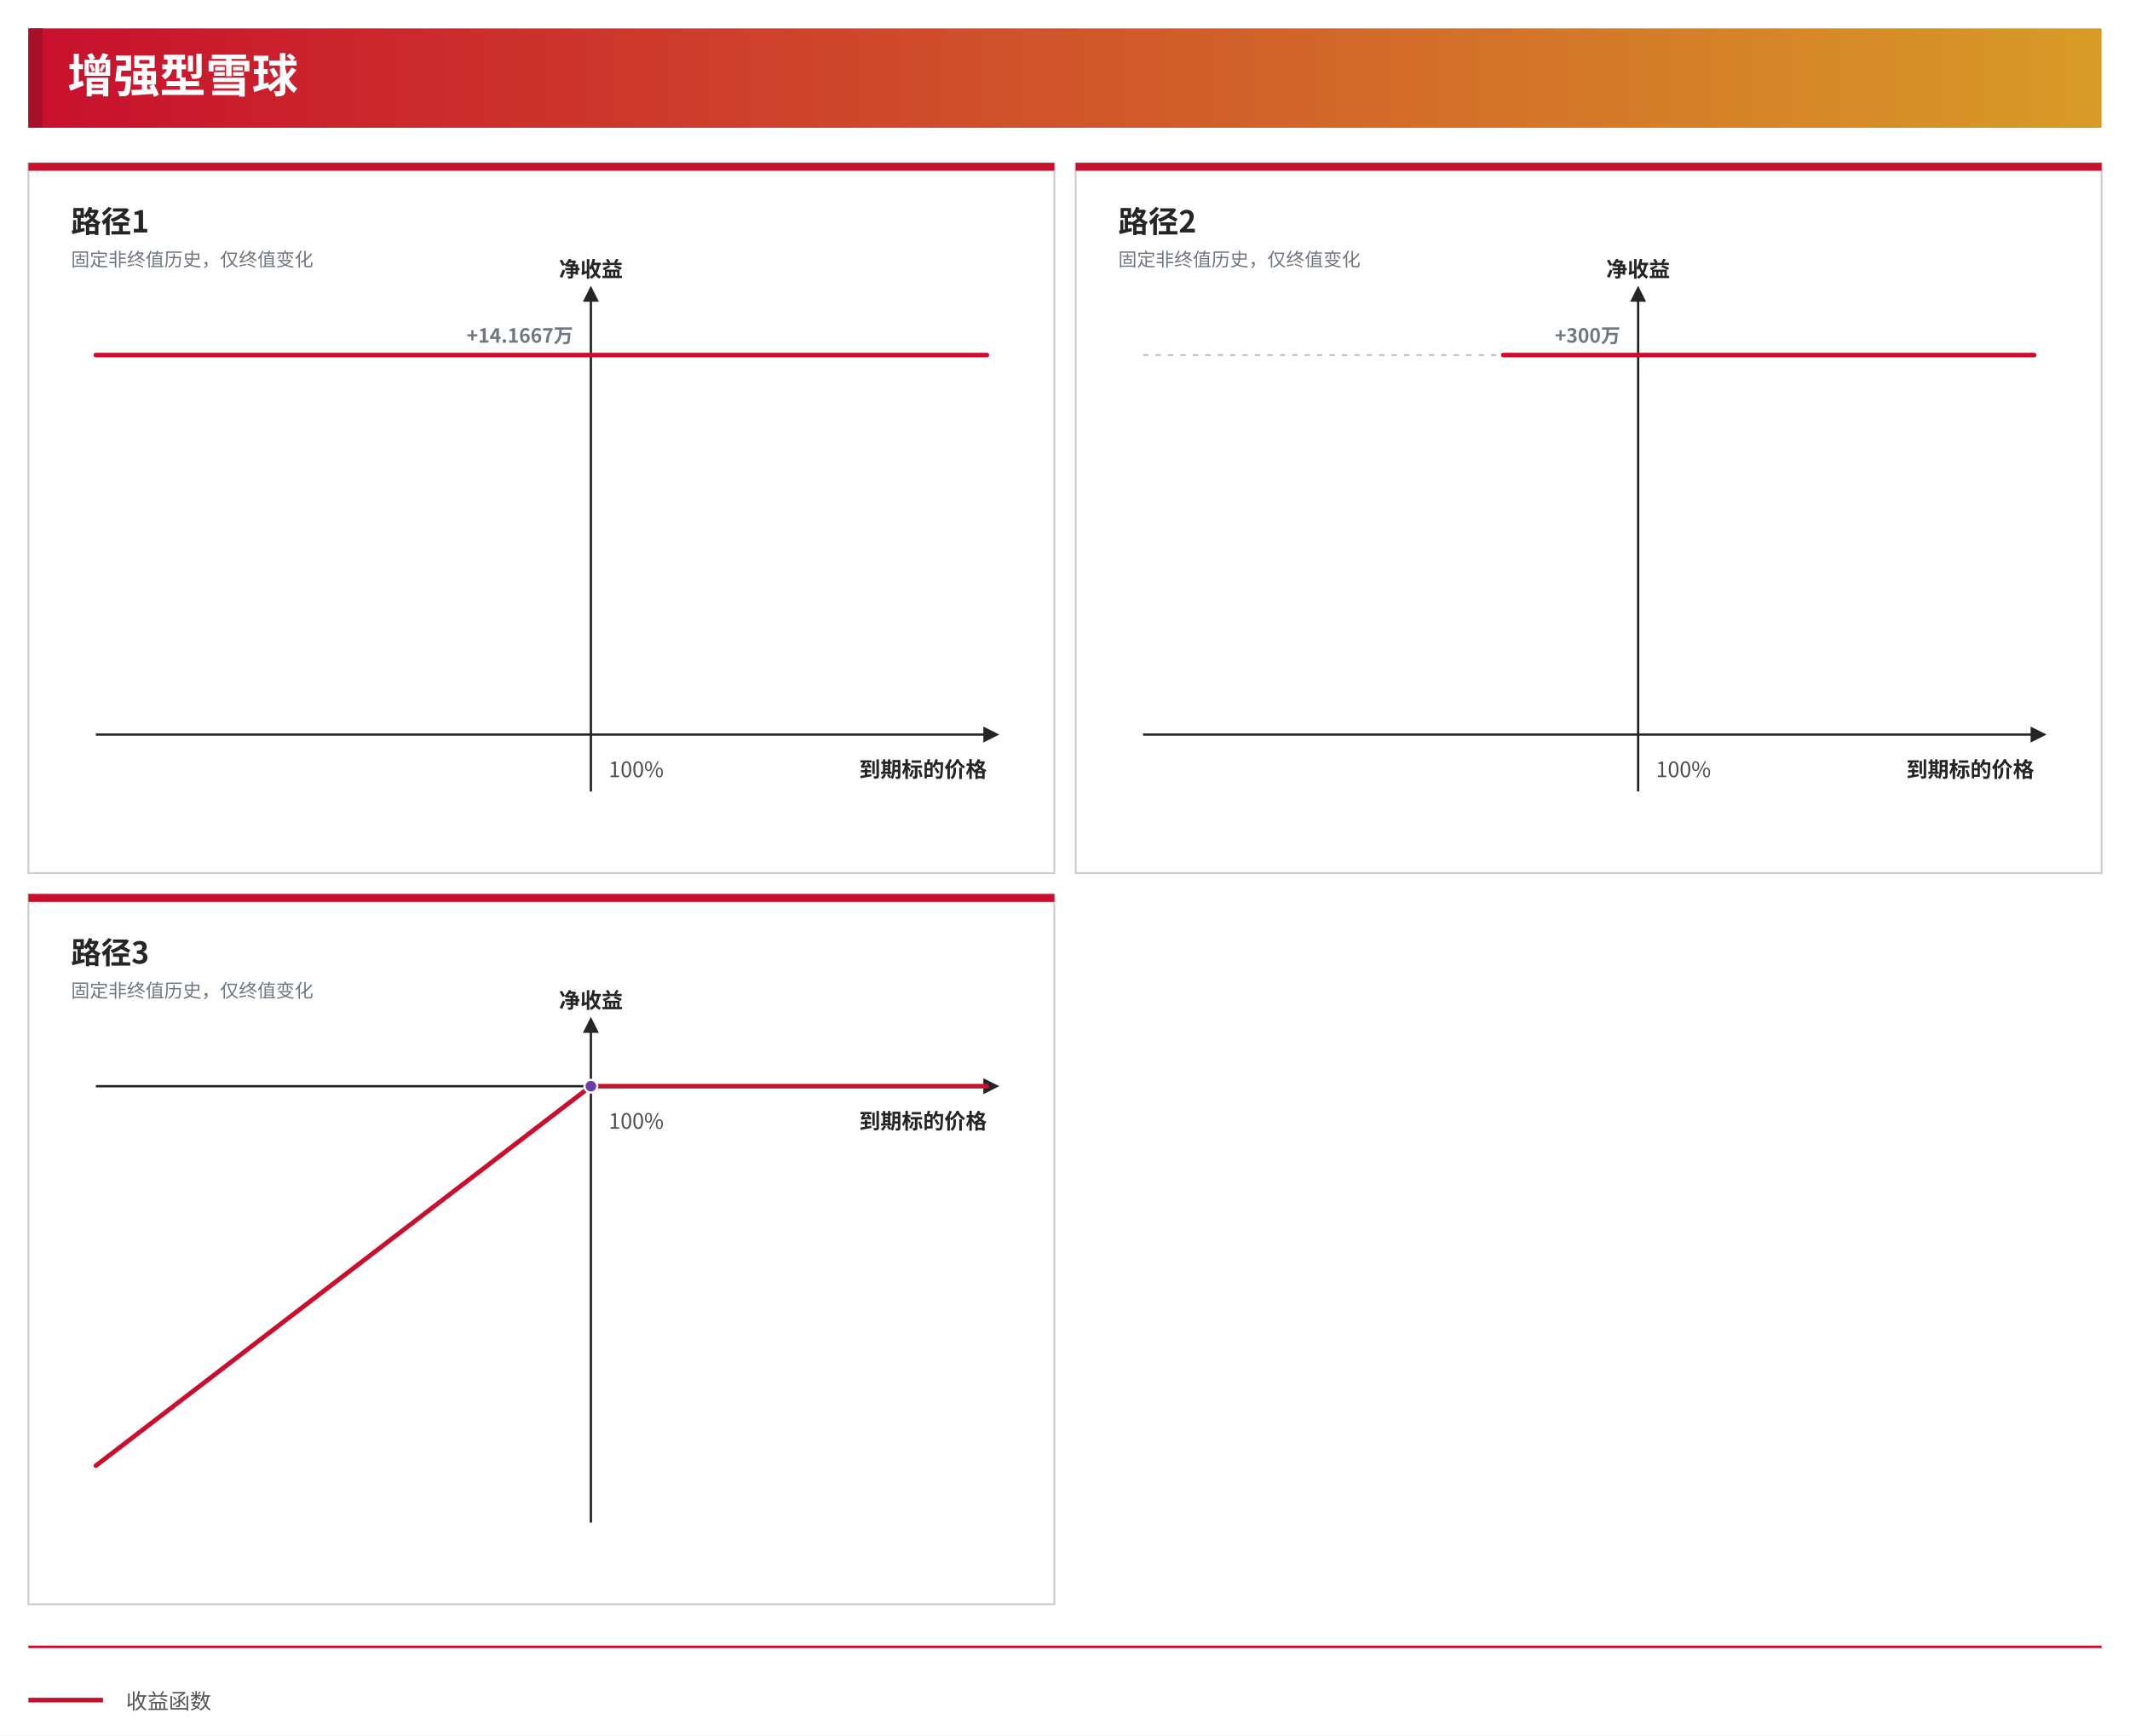
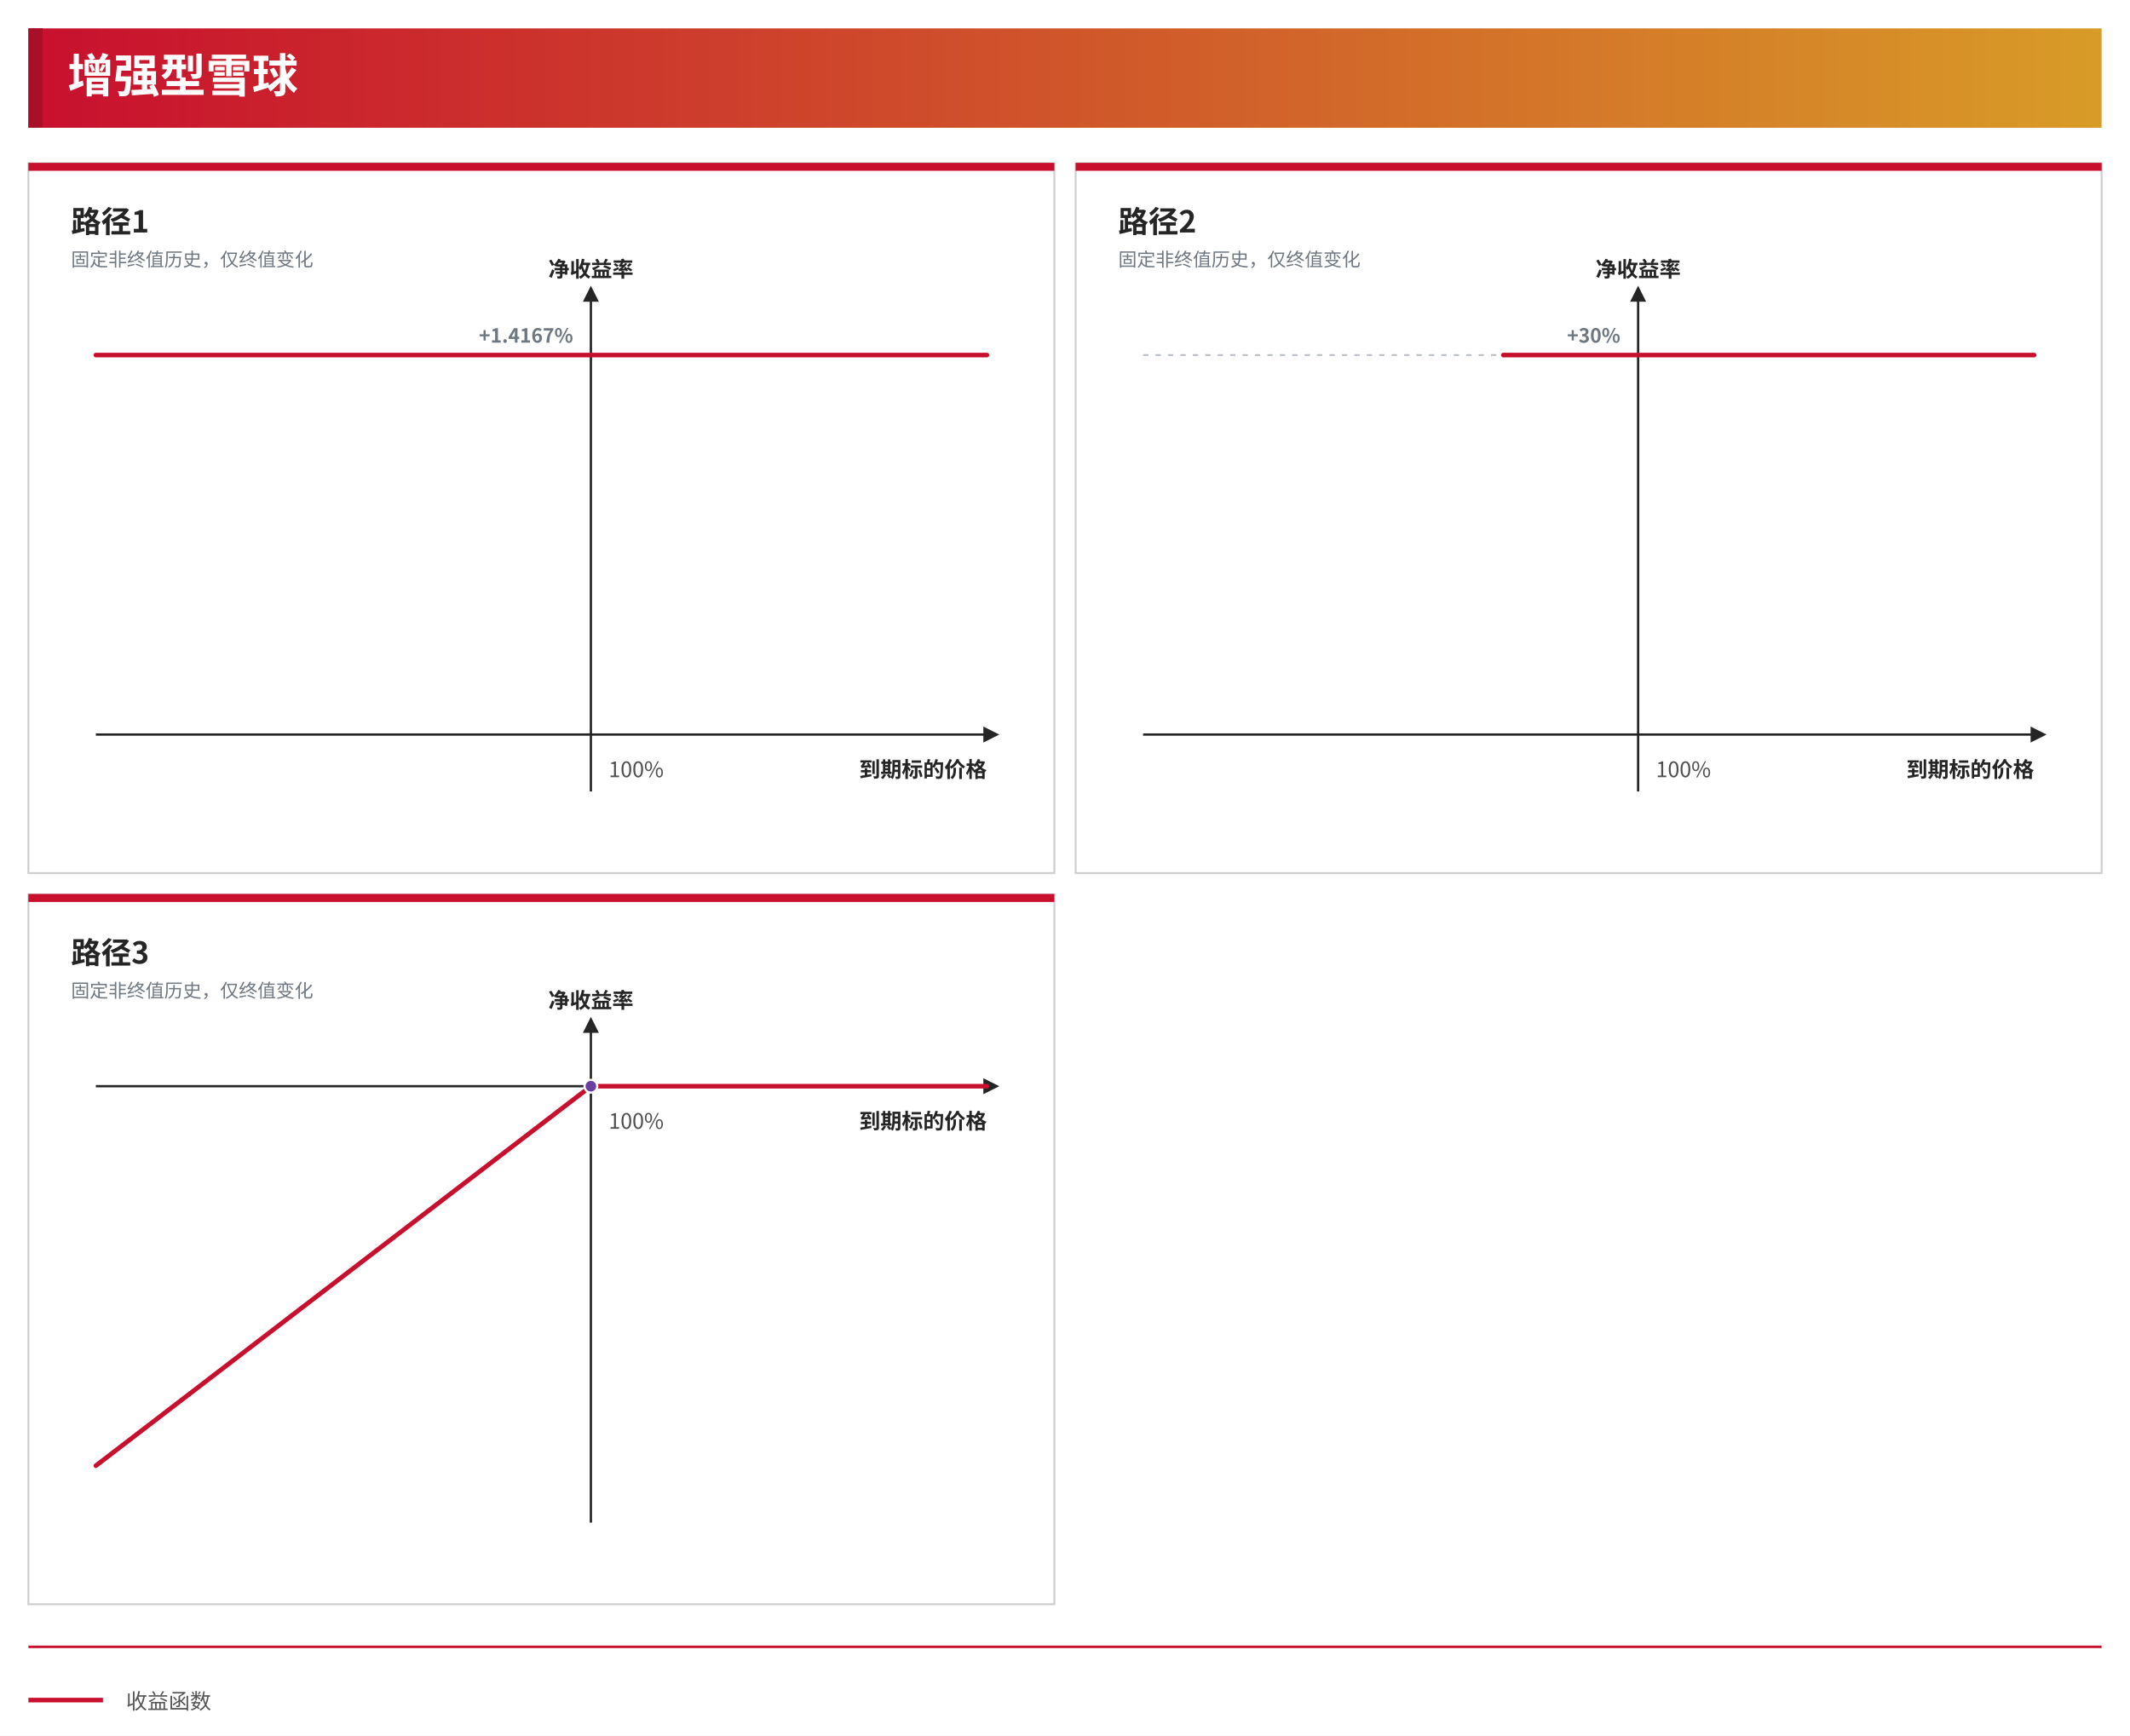
<svg xmlns="http://www.w3.org/2000/svg" width="1200" height="978" viewBox="0 0 1200 978" role="img" aria-labelledby="title desc">
  <defs>
    <linearGradient id="everbright-red-gold" x1="0" y1="0" x2="1" y2="0">
      <stop offset="0" stop-color="#C8102E" />
      <stop offset="1" stop-color="#D89B27" />
    </linearGradient>
    <style>
  .cn{font-family:"PingFang SC","Microsoft YaHei","Noto Sans CJK SC",Arial,sans-serif}.card{fill:#fff;stroke:#CFCFCF;stroke-width:1.1}.card-accent{stroke:#C8102E;stroke-width:4.5}.scenario-no{font-size:17px;font-weight:700;fill:#252525}.scenario-note{font-size:10.5px;fill:#6F7780}.axis-title{font-size:12px;font-weight:600;fill:#252525}.reference-label,.range-label{font-size:12px;fill:#4F4F4F}.axis{stroke:#252525;stroke-width:1.3}.axis-arrow{fill:#252525}.threshold{stroke-width:1;opacity:.82}.threshold-value{font-size:11px;font-weight:700}.payoff-guide{stroke:#B9BEC7;stroke-width:1;stroke-dasharray:3 4}.payoff-level-label{font-size:11px;font-weight:600;fill:#6F7780}.payoff-line{fill:none;stroke:#C8102E;stroke-width:2.6;stroke-linecap:round;stroke-linejoin:round}.payoff-jump{stroke:#C8102E;stroke-width:1.4;stroke-dasharray:4 3;fill:none}.curve-turn{fill:#6B3FA0;stroke:#fff;stroke-width:1.2}.curve-endpoint{stroke:#C8102E;stroke-width:1.7}.curve-endpoint.open{fill:#fff}.curve-endpoint.closed{fill:#C8102E}.global-legend{font-size:12px;fill:#555}.global-legend .token-sub{font-size:9px}
  </style>
  </defs>
  <rect width="1200" height="978" fill="#fff" />
  <rect x="16" y="16" width="1168" height="56" fill="url(#everbright-red-gold)" />
  <rect x="16" y="16" width="8" height="56" fill="#A80F28" />
  <text class="cn" x="38" y="52" fill="#fff" font-size="26" font-weight="700">增强型雪球</text>
  <g data-path-card="0">
    <defs>
      <clipPath id="payoffer-card-clip-0">
        <rect x="20" y="96" width="570" height="392" />
      </clipPath>
    </defs>
    <rect class="card" x="16" y="92" width="578" height="400" />
    <line class="card-accent" x1="16" y1="94" x2="594" y2="94" />
    <g clip-path="url(#payoffer-card-clip-0)">
      <text class="cn scenario-no" x="40" y="131">路径1</text>
      <text class="cn scenario-note" x="40" y="150">固定非终值历史，仅终值变化</text>
      <line class="payoff-guide" x1="54" y1="200.077" x2="556" y2="200.077" />
-       <text class="cn payoff-level-label" x="322.889" y="193.077" text-anchor="end">+14.1667万</text>
+       <text class="cn payoff-level-label" x="322.889" y="193.077" text-anchor="end">+1.4167%</text>
      <line class="axis" x1="54" y1="413.923" x2="556" y2="413.923" />
      <line class="axis" x1="332.889" y1="168" x2="332.889" y2="446" />
      <path class="axis-arrow" d="M332.889 161 L328.389 170 L337.389 170 Z" />
      <path class="axis-arrow" d="M563 413.923 L554 409.423 L554 418.423 Z" />
      <path class="payoff-line" d="M54 200.077 L64.681 200.077 L75.362 200.077 L86.043 200.077 L96.723 200.077 L107.404 200.077 L118.085 200.077 L128.766 200.077 L139.447 200.077 L150.128 200.077 L160.809 200.077 L171.489 200.077 L182.17 200.077 L192.851 200.077 L203.532 200.077 L214.213 200.077 L224.894 200.077 L235.575 200.077 L246.255 200.077 L256.936 200.077 L267.617 200.077 L278.298 200.077 L288.979 200.077 L299.66 200.077 L310.34 200.077 L321.021 200.077 L331.702 200.077 L342.383 200.077 L353.064 200.077 L363.745 200.077 L374.425 200.077 L385.106 200.077 L395.787 200.077 L406.468 200.077 L417.149 200.077 L427.83 200.077 L438.511 200.077 L449.192 200.077 L459.872 200.077 L470.553 200.077 L481.234 200.077 L491.915 200.077 L502.596 200.077 L513.277 200.077 L523.957 200.077 L534.638 200.077 L545.319 200.077 L556 200.077" />
-       <text class="cn axis-title" x="332.889" y="156" text-anchor="middle">净收益</text>
+       <text class="cn axis-title" x="332.889" y="156" text-anchor="middle">净收益率</text>
      <text class="cn reference-label" x="342.889" y="437.923" text-anchor="start">100%</text>
      <text class="cn axis-title" x="556" y="437.923" text-anchor="end">到期标的价格</text>
    </g>
  </g>
  <g data-path-card="1">
    <defs>
      <clipPath id="payoffer-card-clip-1">
        <rect x="610" y="96" width="570" height="392" />
      </clipPath>
    </defs>
    <rect class="card" x="606" y="92" width="578" height="400" />
    <line class="card-accent" x1="606" y1="94" x2="1184" y2="94" />
    <g clip-path="url(#payoffer-card-clip-1)">
      <text class="cn scenario-no" x="630" y="131">路径2</text>
      <text class="cn scenario-note" x="630" y="150">固定非终值历史，仅终值变化</text>
      <line class="payoff-guide" x1="644" y1="200.077" x2="1146" y2="200.077" />
-       <text class="cn payoff-level-label" x="912.889" y="193.077" text-anchor="end">+300万</text>
+       <text class="cn payoff-level-label" x="912.889" y="193.077" text-anchor="end">+30%</text>
      <line class="axis" x1="644" y1="413.923" x2="1146" y2="413.923" />
      <line class="axis" x1="922.889" y1="168" x2="922.889" y2="446" />
      <path class="axis-arrow" d="M922.889 161 L918.389 170 L927.389 170 Z" />
      <path class="axis-arrow" d="M1153 413.923 L1144 409.423 L1144 418.423 Z" />
      <path class="payoff-line" d="M846.936 200.077 L857.617 200.077 L868.298 200.077 L878.979 200.077 L889.66 200.077 L900.34 200.077 L911.021 200.077 L921.702 200.077 L932.383 200.077 L943.064 200.077 L953.745 200.077 L964.426 200.077 L975.106 200.077 L985.787 200.077 L996.468 200.077 L1007.149 200.077 L1017.83 200.077 L1028.511 200.077 L1039.191 200.077 L1049.872 200.077 L1060.553 200.077 L1071.234 200.077 L1081.915 200.077 L1092.596 200.077 L1103.277 200.077 L1113.957 200.077 L1124.638 200.077 L1135.319 200.077 L1146 200.077" />
-       <text class="cn axis-title" x="922.889" y="156" text-anchor="middle">净收益</text>
+       <text class="cn axis-title" x="922.889" y="156" text-anchor="middle">净收益率</text>
      <text class="cn reference-label" x="932.889" y="437.923" text-anchor="start">100%</text>
      <text class="cn axis-title" x="1146" y="437.923" text-anchor="end">到期标的价格</text>
    </g>
  </g>
  <g data-path-card="2">
    <defs>
      <clipPath id="payoffer-card-clip-2">
        <rect x="20" y="508" width="570" height="392" />
      </clipPath>
    </defs>
    <rect class="card" x="16" y="504" width="578" height="400" />
    <line class="card-accent" x1="16" y1="506" x2="594" y2="506" />
    <g clip-path="url(#payoffer-card-clip-2)">
      <text class="cn scenario-no" x="40" y="543">路径3</text>
      <text class="cn scenario-note" x="40" y="562">固定非终值历史，仅终值变化</text>
      <line class="axis" x1="54" y1="612.077" x2="556" y2="612.077" />
      <line class="axis" x1="332.889" y1="580" x2="332.889" y2="858" />
      <path class="axis-arrow" d="M332.889 573 L328.389 582 L337.389 582 Z" />
      <path class="axis-arrow" d="M563 612.077 L554 607.577 L554 616.577 Z" />
      <path class="payoff-line" d="M332.889 612.077 L337.636 612.077 L342.383 612.077 L347.13 612.077 L351.877 612.077 L356.624 612.077 L361.371 612.077 L366.118 612.077 L370.865 612.077 L375.612 612.077 L380.359 612.077 L385.106 612.077 L389.853 612.077 L394.601 612.077 L399.348 612.077 L404.095 612.077 L408.842 612.077 L413.589 612.077 L418.336 612.077 L423.083 612.077 L427.83 612.077 L432.577 612.077 L437.324 612.077 L442.071 612.077 L446.818 612.077 L451.565 612.077 L456.312 612.077 L461.059 612.077 L465.806 612.077 L470.553 612.077 L475.3 612.077 L480.047 612.077 L484.794 612.077 L489.541 612.077 L494.288 612.077 L499.036 612.077 L503.783 612.077 L508.53 612.077 L513.277 612.077 L518.024 612.077 L522.771 612.077 L527.518 612.077 L532.265 612.077 L537.012 612.077 L541.759 612.077 L546.506 612.077 L551.253 612.077 L556 612.077 M54 825.923 L59.934 821.373 L65.868 816.823 L71.801 812.273 L77.735 807.723 L83.669 803.173 L89.603 798.624 L95.537 794.074 L101.47 789.524 L107.404 784.974 L113.338 780.424 L119.272 775.874 L125.206 771.324 L131.139 766.774 L137.073 762.224 L143.007 757.674 L148.941 753.124 L154.875 748.574 L160.809 744.025 L166.742 739.475 L172.676 734.925 L178.61 730.375 L184.544 725.825 L190.477 721.275 L196.411 716.725 L202.345 712.175 L208.279 707.625 L214.213 703.075 L220.147 698.525 L226.08 693.976 L232.014 689.426 L237.948 684.876 L243.882 680.326 L249.816 675.776 L255.749 671.226 L261.683 666.676 L267.617 662.126 L273.551 657.576 L279.485 653.026 L285.418 648.476 L291.352 643.926 L297.286 639.376 L303.22 634.827 L309.154 630.277 L315.087 625.727 L321.021 621.177 L326.955 616.627 L332.889 612.077" />
      <circle class="curve-turn" cx="332.889" cy="612.077" r="3.6" />
-       <text class="cn axis-title" x="332.889" y="568" text-anchor="middle">净收益</text>
+       <text class="cn axis-title" x="332.889" y="568" text-anchor="middle">净收益率</text>
      <text class="cn reference-label" x="342.889" y="636.077" text-anchor="start">100%</text>
      <text class="cn axis-title" x="556" y="636.077" text-anchor="end">到期标的价格</text>
    </g>
  </g>
  <line x1="16" y1="928" x2="1184" y2="928" stroke="#C8102E" stroke-width="1.4" />
  <g class="cn" data-global-legend="true">
    <line x1="16" y1="958" x2="58" y2="958" stroke="#C8102E" stroke-width="2.6" />
    <text class="global-legend" x="71" y="963">收益函数</text>
  </g>
</svg>
